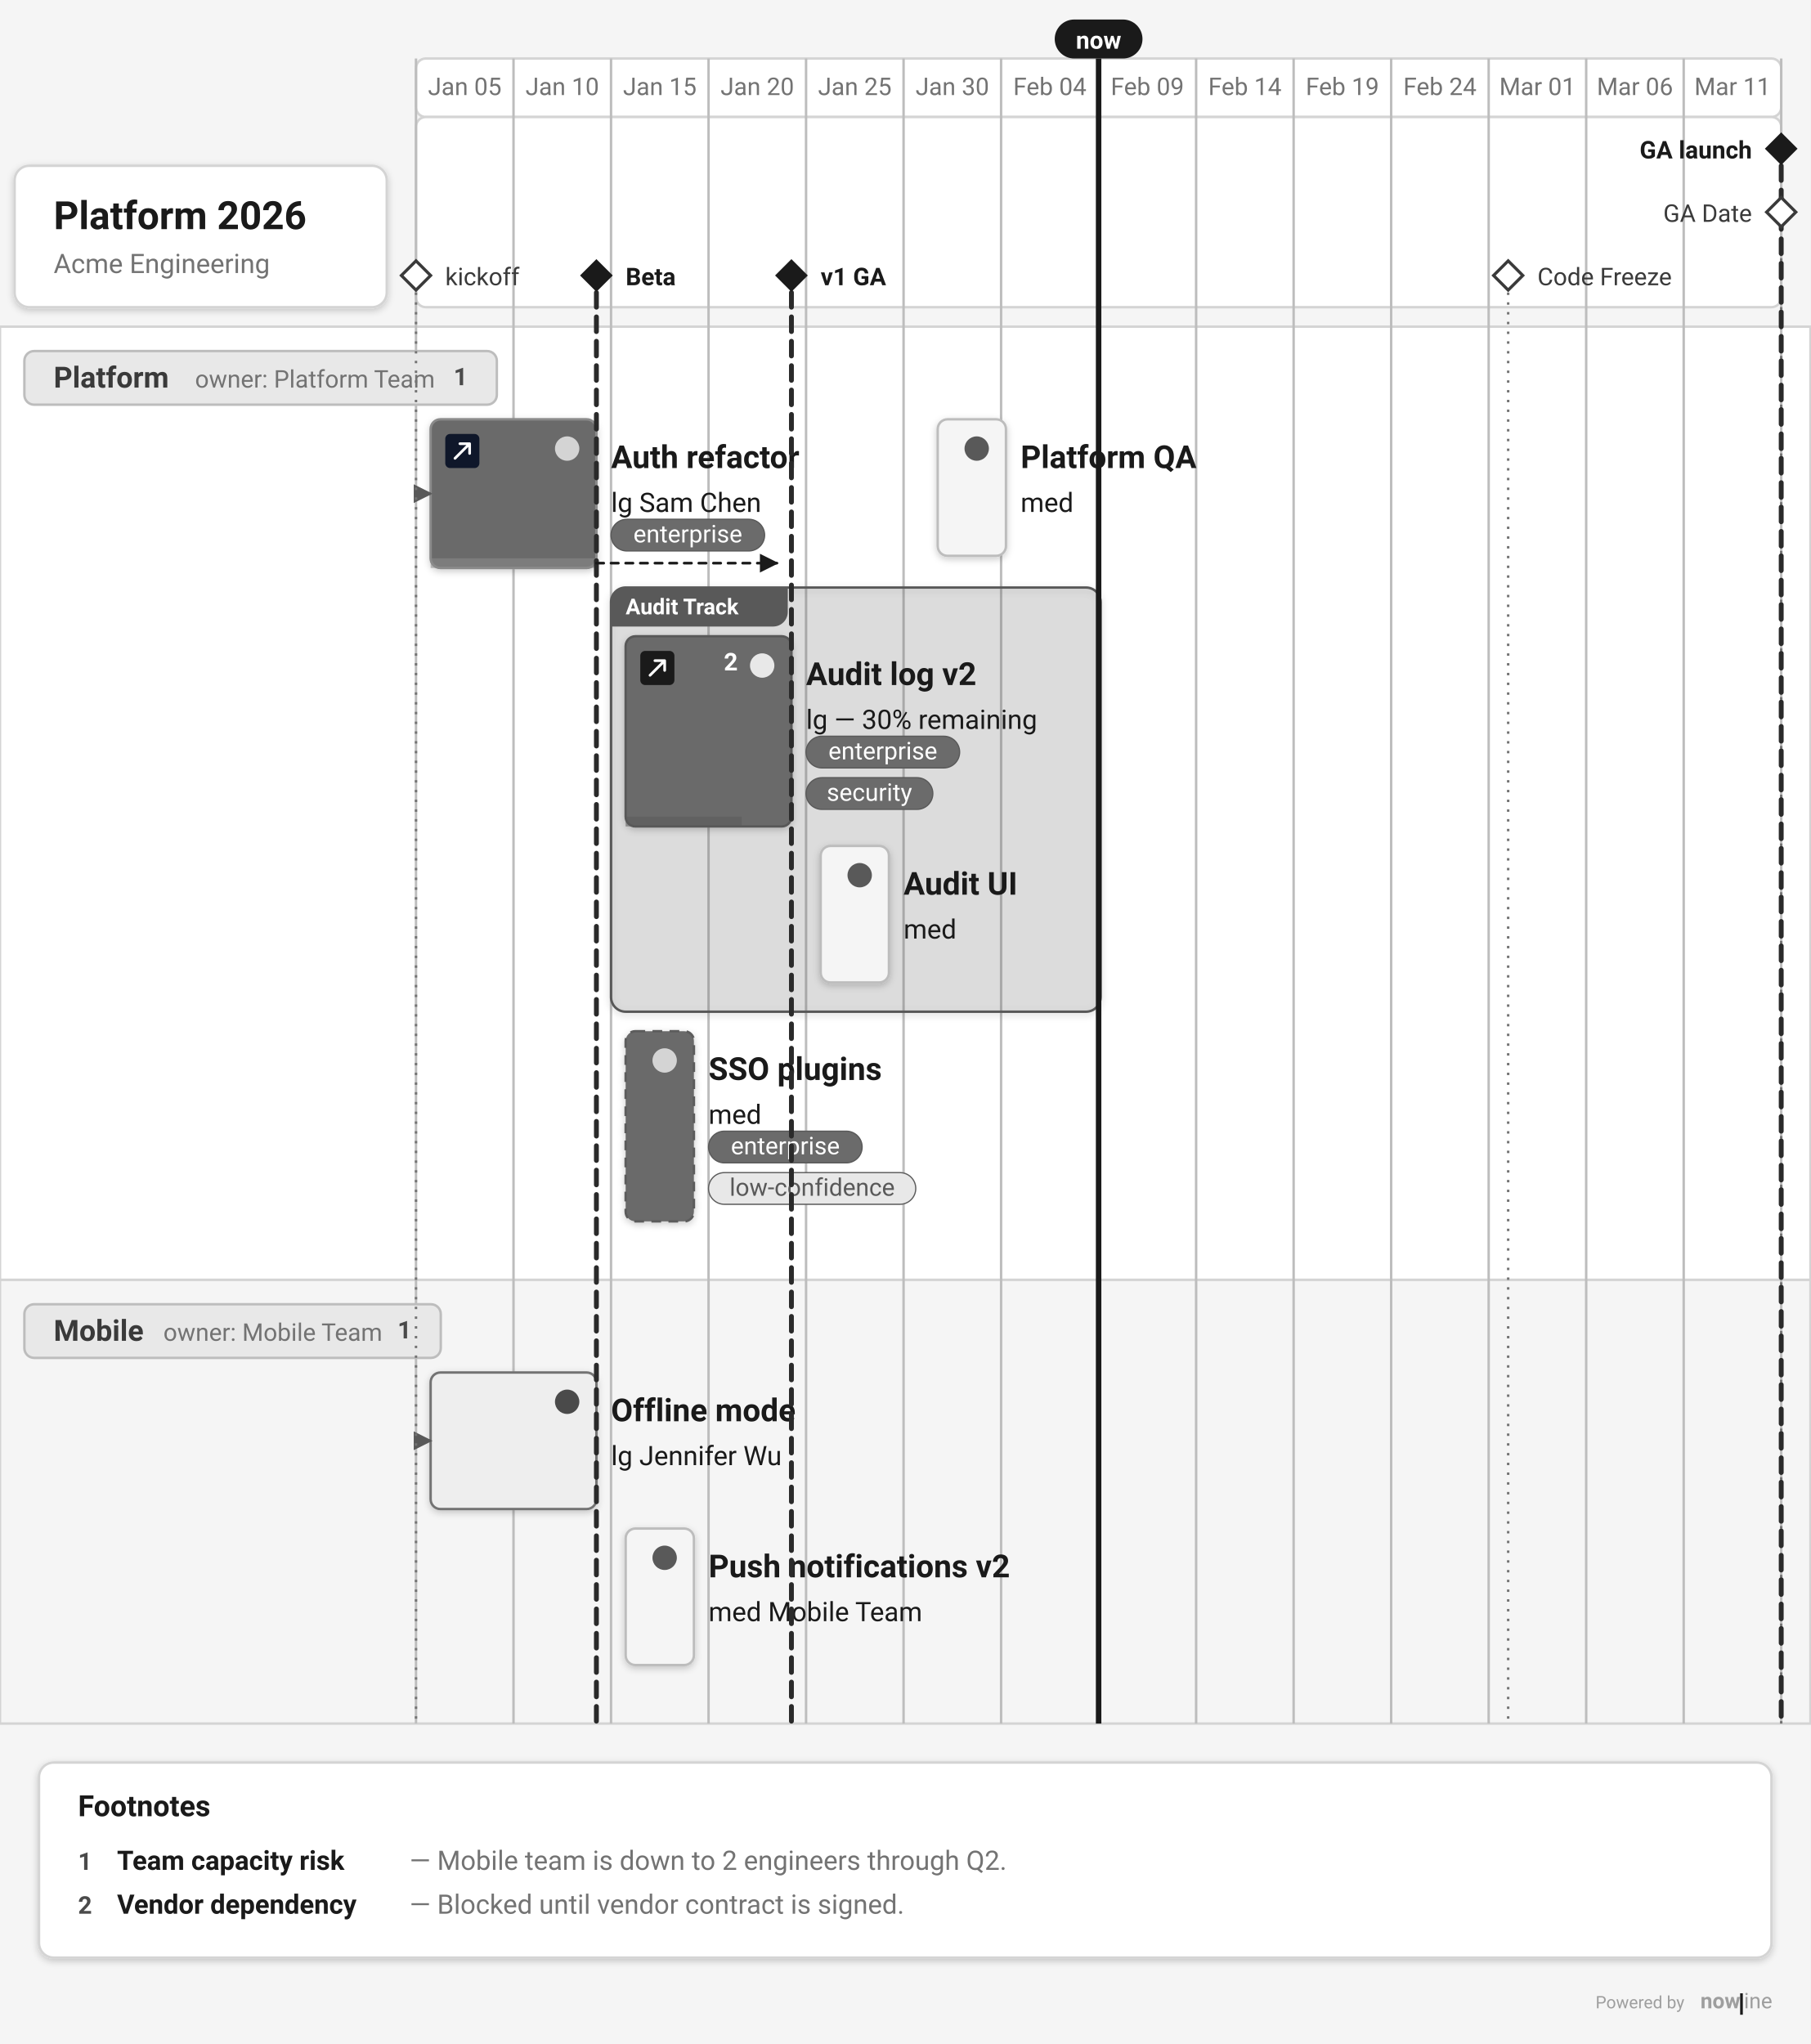
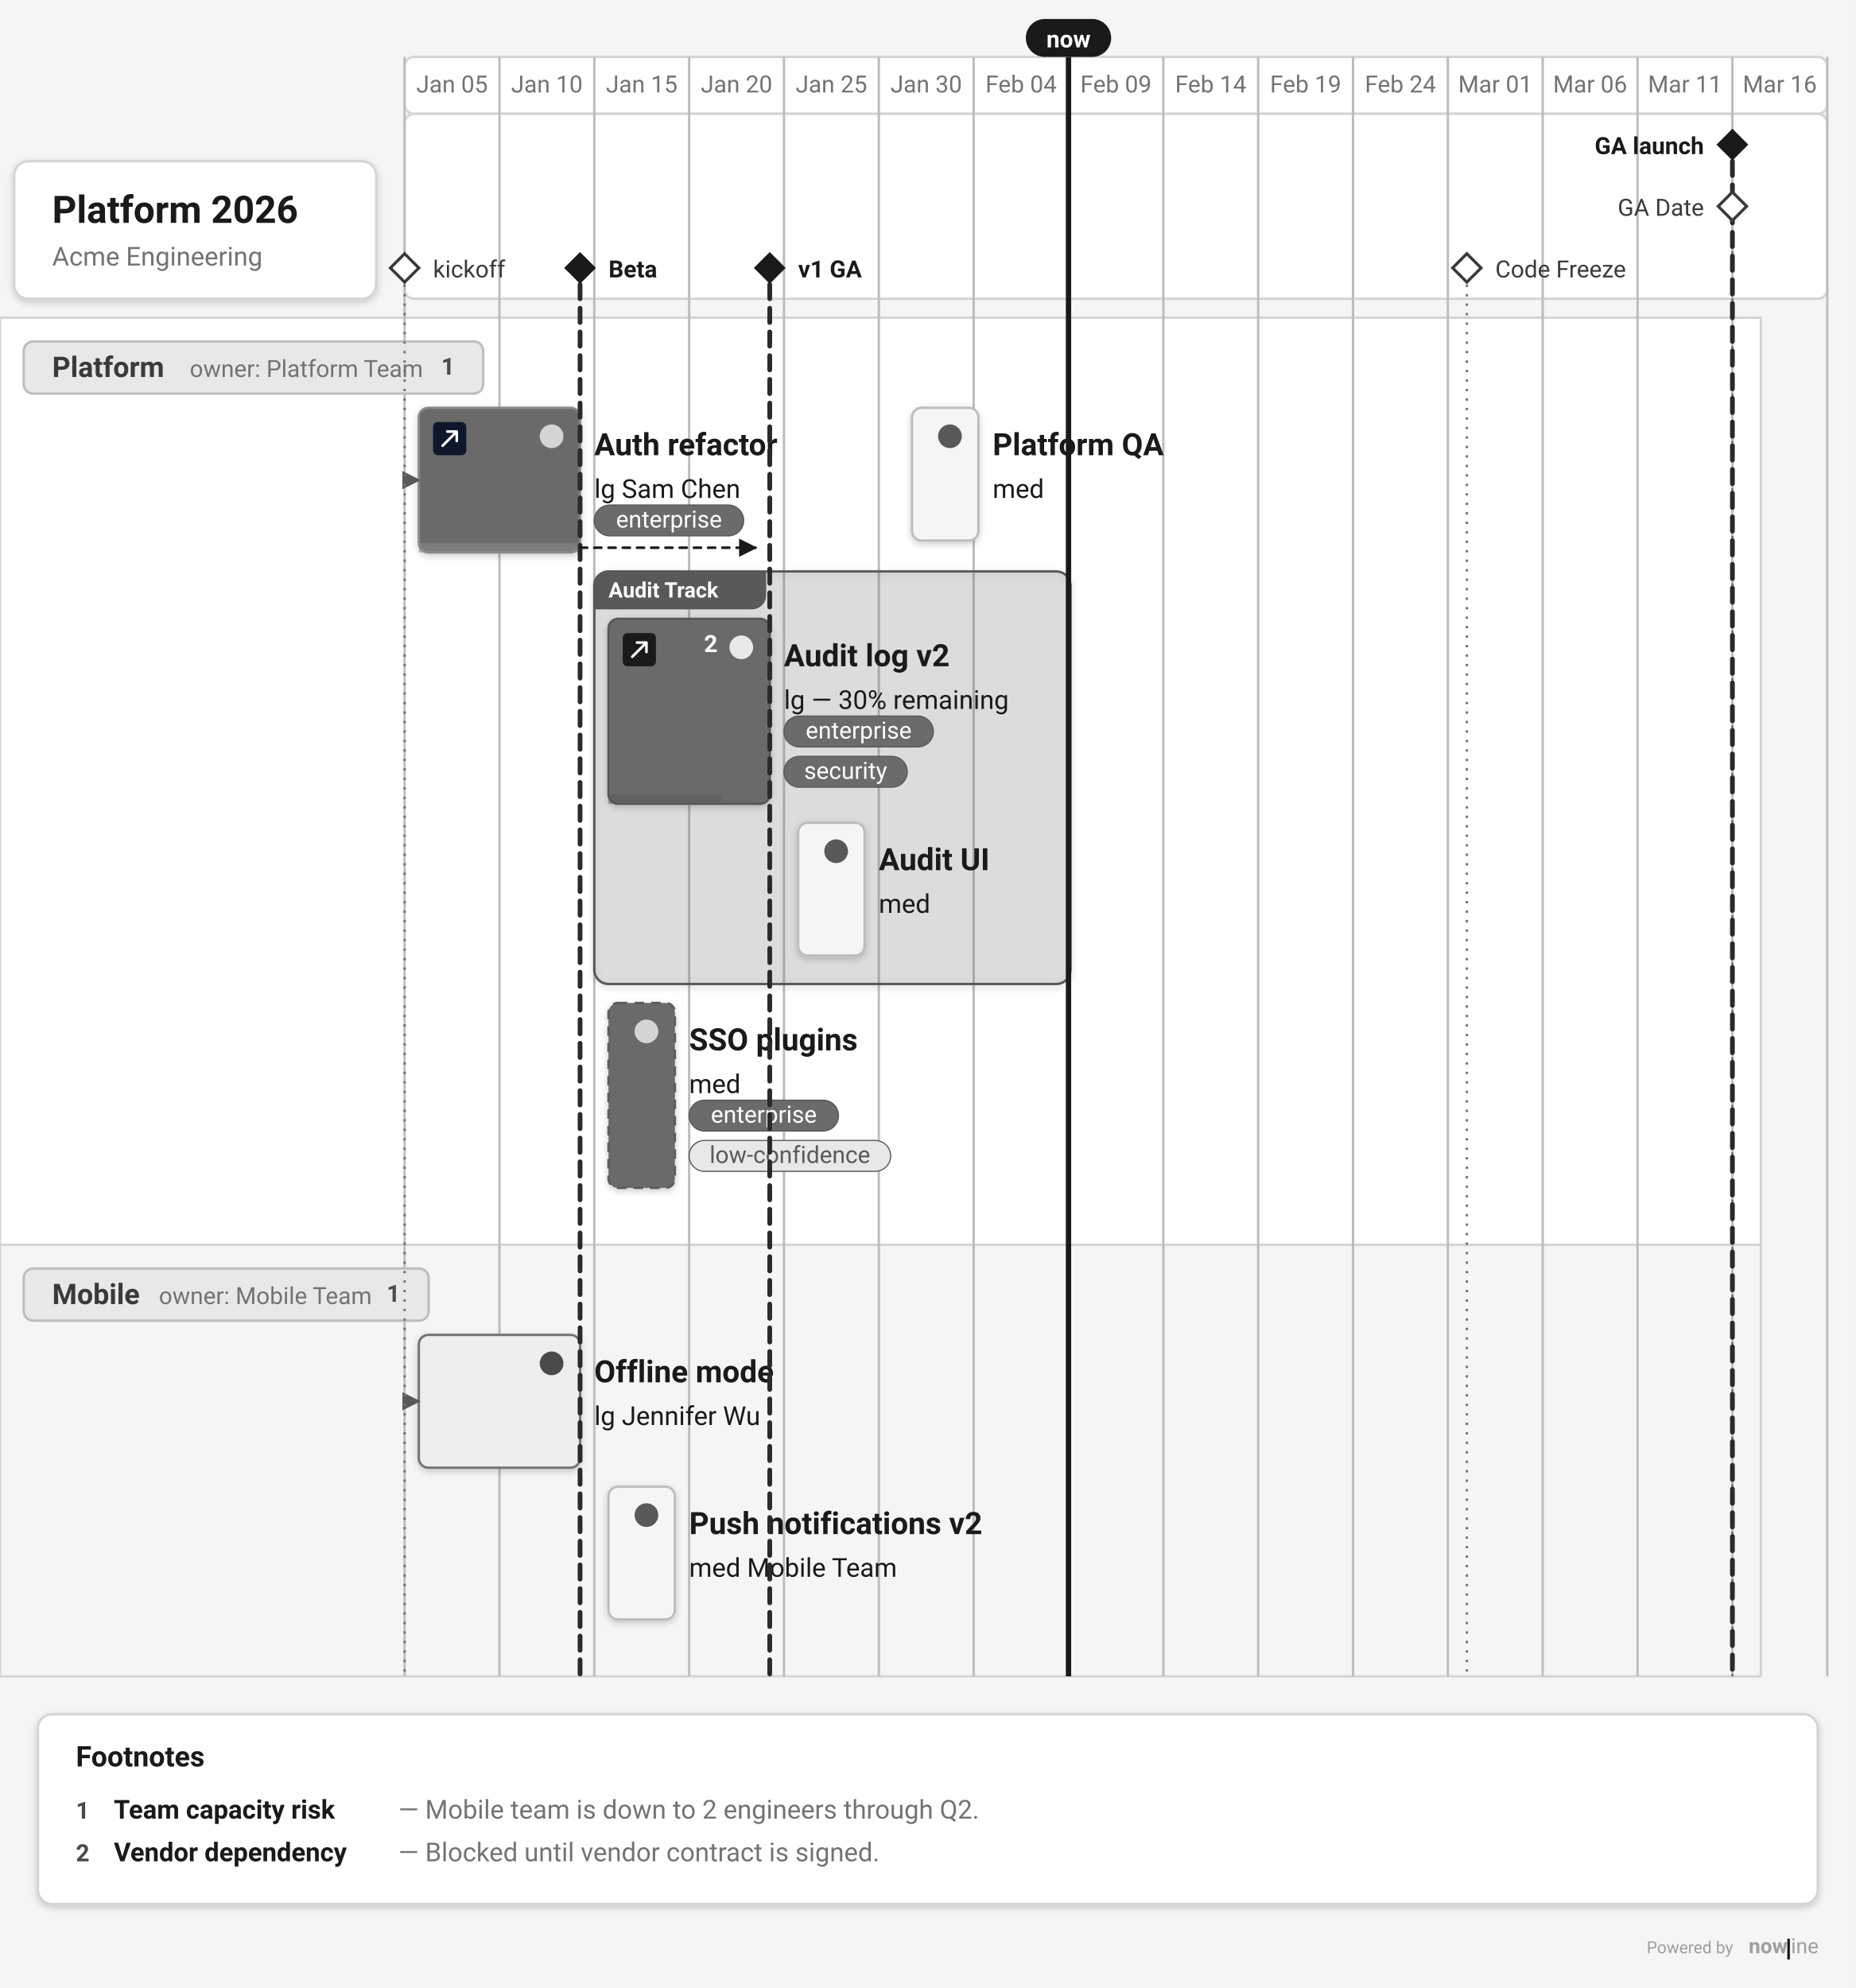
- <svg xmlns="http://www.w3.org/2000/svg" data-generator="nowline" data-theme="grayscale" height="838.44" viewBox="0 0 742.64 838.44" width="742.64">
+ <svg xmlns="http://www.w3.org/2000/svg" data-generator="nowline" data-theme="grayscale" height="838.44" viewBox="0 0 782.64 838.44" width="782.64">
  <defs>
    <filter height="200%" id="nl-0-root-shadow-subtle" width="200%" x="-50%" y="-50%">
      <feGaussianBlur in="SourceAlpha" stdDeviation="1.5" />
      <feOffset dx="0" dy="1" result="offsetblur" />
      <feComponentTransfer>
        <feFuncA type="linear" slope="0.2" />
      </feComponentTransfer>
      <feMerge>
        <feMergeNode />
        <feMergeNode in="SourceGraphic" />
      </feMerge>
    </filter>
    <filter height="200%" id="nl-0-root-shadow-soft" width="200%" x="-50%" y="-50%">
      <feGaussianBlur in="SourceAlpha" stdDeviation="5" />
      <feOffset dx="0" dy="3" result="offsetblur" />
      <feComponentTransfer>
        <feFuncA type="linear" slope="0.3" />
      </feComponentTransfer>
      <feMerge>
        <feMergeNode />
        <feMergeNode in="SourceGraphic" />
      </feMerge>
    </filter>
    <filter height="200%" id="nl-0-root-shadow-hard" width="200%" x="-50%" y="-50%">
      <feGaussianBlur in="SourceAlpha" stdDeviation="0" />
      <feOffset dx="2" dy="2" result="offsetblur" />
      <feComponentTransfer>
        <feFuncA type="linear" slope="0.45" />
      </feComponentTransfer>
      <feMerge>
        <feMergeNode />
        <feMergeNode in="SourceGraphic" />
      </feMerge>
    </filter>
    <marker id="nl-arrow" viewBox="0 0 10 10" refX="9" refY="5" markerWidth="7" markerHeight="7" orient="auto">
      <path d="M 0 0 L 10 5 L 0 10 z" fill="#595959" />
    </marker>
    <marker id="nl-arrow-light" viewBox="0 0 10 10" refX="9" refY="5" markerWidth="7" markerHeight="7" orient="auto">
      <path d="M 0 0 L 10 5 L 0 10 z" fill="#9e9e9e" />
    </marker>
    <marker id="nl-arrow-dark" viewBox="0 0 10 10" refX="9" refY="5" markerWidth="7" markerHeight="7" orient="auto">
      <path d="M 0 0 L 10 5 L 0 10 z" fill="#1a1a1a" />
    </marker>
  </defs>
-   <rect fill="#f5f5f5" height="838.44" width="742.64" x="0" y="0" />
+   <rect fill="#f5f5f5" height="838.44" width="782.64" x="0" y="0" />
  <g data-layer="timeline">
-     <rect fill="#ffffff" height="24" rx="4" ry="4" stroke="#d4d4d4" stroke-width="1" width="560" x="170.64" y="24" />
-     <rect fill="#ffffff" height="78" rx="4" ry="4" stroke="#d4d4d4" stroke-width="1" width="560" x="170.64" y="48" />
+     <rect fill="#ffffff" height="24" rx="4" ry="4" stroke="#d4d4d4" stroke-width="1" width="600" x="170.64" y="24" />
+     <rect fill="#ffffff" height="78" rx="4" ry="4" stroke="#d4d4d4" stroke-width="1" width="600" x="170.64" y="48" />
    <text fill="#737373" font-family="system-ui, -apple-system, &quot;Segoe UI&quot;, Roboto, sans-serif" font-size="10" text-anchor="middle" x="190.64" y="39">Jan 05</text>
    <text fill="#737373" font-family="system-ui, -apple-system, &quot;Segoe UI&quot;, Roboto, sans-serif" font-size="10" text-anchor="middle" x="230.64" y="39">Jan 10</text>
    <text fill="#737373" font-family="system-ui, -apple-system, &quot;Segoe UI&quot;, Roboto, sans-serif" font-size="10" text-anchor="middle" x="270.64" y="39">Jan 15</text>
    <text fill="#737373" font-family="system-ui, -apple-system, &quot;Segoe UI&quot;, Roboto, sans-serif" font-size="10" text-anchor="middle" x="310.64" y="39">Jan 20</text>
    <text fill="#737373" font-family="system-ui, -apple-system, &quot;Segoe UI&quot;, Roboto, sans-serif" font-size="10" text-anchor="middle" x="350.64" y="39">Jan 25</text>
    <text fill="#737373" font-family="system-ui, -apple-system, &quot;Segoe UI&quot;, Roboto, sans-serif" font-size="10" text-anchor="middle" x="390.64" y="39">Jan 30</text>
    <text fill="#737373" font-family="system-ui, -apple-system, &quot;Segoe UI&quot;, Roboto, sans-serif" font-size="10" text-anchor="middle" x="430.64" y="39">Feb 04</text>
    <text fill="#737373" font-family="system-ui, -apple-system, &quot;Segoe UI&quot;, Roboto, sans-serif" font-size="10" text-anchor="middle" x="470.64" y="39">Feb 09</text>
    <text fill="#737373" font-family="system-ui, -apple-system, &quot;Segoe UI&quot;, Roboto, sans-serif" font-size="10" text-anchor="middle" x="510.64" y="39">Feb 14</text>
    <text fill="#737373" font-family="system-ui, -apple-system, &quot;Segoe UI&quot;, Roboto, sans-serif" font-size="10" text-anchor="middle" x="550.64" y="39">Feb 19</text>
    <text fill="#737373" font-family="system-ui, -apple-system, &quot;Segoe UI&quot;, Roboto, sans-serif" font-size="10" text-anchor="middle" x="590.64" y="39">Feb 24</text>
    <text fill="#737373" font-family="system-ui, -apple-system, &quot;Segoe UI&quot;, Roboto, sans-serif" font-size="10" text-anchor="middle" x="630.64" y="39">Mar 01</text>
    <text fill="#737373" font-family="system-ui, -apple-system, &quot;Segoe UI&quot;, Roboto, sans-serif" font-size="10" text-anchor="middle" x="670.64" y="39">Mar 06</text>
    <text fill="#737373" font-family="system-ui, -apple-system, &quot;Segoe UI&quot;, Roboto, sans-serif" font-size="10" text-anchor="middle" x="710.64" y="39">Mar 11</text>
+     <text fill="#737373" font-family="system-ui, -apple-system, &quot;Segoe UI&quot;, Roboto, sans-serif" font-size="10" text-anchor="middle" x="750.64" y="39">Mar 16</text>
  </g>
  <g data-id="platform" data-layer="swimlane-bg">
    <rect fill="#ffffff" height="391" stroke="#d4d4d4" stroke-width="1" width="742.64" x="0" y="134" />
  </g>
  <g data-id="mobile" data-layer="swimlane-bg">
    <rect fill="#f5f5f5" height="182" stroke="#d4d4d4" stroke-width="1" width="742.64" x="0" y="525" />
  </g>
  <g data-layer="grid">
    <line stroke="#bdbdbd" stroke-width="1" x1="170.64" x2="170.64" y1="24" y2="707" />
    <line stroke="#bdbdbd" stroke-width="1" x1="210.64" x2="210.64" y1="24" y2="707" />
    <line stroke="#bdbdbd" stroke-width="1" x1="250.64" x2="250.64" y1="24" y2="707" />
    <line stroke="#bdbdbd" stroke-width="1" x1="290.64" x2="290.64" y1="24" y2="707" />
    <line stroke="#bdbdbd" stroke-width="1" x1="330.64" x2="330.64" y1="24" y2="707" />
    <line stroke="#bdbdbd" stroke-width="1" x1="370.64" x2="370.64" y1="24" y2="707" />
    <line stroke="#bdbdbd" stroke-width="1" x1="410.64" x2="410.64" y1="24" y2="707" />
    <line stroke="#bdbdbd" stroke-width="1" x1="450.64" x2="450.64" y1="24" y2="707" />
    <line stroke="#bdbdbd" stroke-width="1" x1="490.64" x2="490.64" y1="24" y2="707" />
    <line stroke="#bdbdbd" stroke-width="1" x1="530.64" x2="530.64" y1="24" y2="707" />
    <line stroke="#bdbdbd" stroke-width="1" x1="570.64" x2="570.64" y1="24" y2="707" />
    <line stroke="#bdbdbd" stroke-width="1" x1="610.64" x2="610.64" y1="24" y2="707" />
    <line stroke="#bdbdbd" stroke-width="1" x1="650.64" x2="650.64" y1="24" y2="707" />
    <line stroke="#bdbdbd" stroke-width="1" x1="690.64" x2="690.64" y1="24" y2="707" />
    <line stroke="#bdbdbd" stroke-width="1" x1="730.64" x2="730.64" y1="24" y2="707" />
+     <line stroke="#bdbdbd" stroke-width="1" x1="770.64" x2="770.64" y1="24" y2="707" />
  </g>
  <g data-id="platform" data-layer="swimlane">
    <rect fill="#e8e8e8" height="22" rx="4" ry="4" stroke="#bdbdbd" stroke-width="1" width="193.8" x="10" y="144" />
    <text fill="#3a3a3a" font-family="system-ui, -apple-system, &quot;Segoe UI&quot;, Roboto, sans-serif" font-size="12" font-weight="600" x="22" y="159">Platform</text>
    <text fill="#737373" font-family="system-ui, -apple-system, &quot;Segoe UI&quot;, Roboto, sans-serif" font-size="10" x="80" y="159">owner: Platform Team</text>
    <text fill="#4a4a4a" font-family="system-ui, -apple-system, &quot;Segoe UI&quot;, Roboto, sans-serif" font-size="10" font-weight="700" text-anchor="end" x="191.8" y="158">1</text>
    <g data-id="auth-refactor" data-layer="item">
      <rect fill="#6b6b6b" filter="url(#nl-0-root-shadow-subtle)" height="61" rx="4" ry="4" stroke="#8a8a8a" stroke-width="1" width="68" x="176.64" y="172" />
      <rect fill="#8a8a8a" height="4" opacity="0.55" width="68" x="176.64" y="229" />
      <circle cx="232.64" cy="184" fill="#d4d4d4" r="5" />
      <text fill="#1a1a1a" font-family="system-ui, -apple-system, &quot;Segoe UI&quot;, Roboto, sans-serif" font-size="13" font-weight="600" x="250.64" y="192">Auth refactor</text>
      <text fill="#1a1a1a" font-family="system-ui, -apple-system, &quot;Segoe UI&quot;, Roboto, sans-serif" font-size="11" x="250.64" y="210">lg Sam Chen</text>
      <a href="https://github.com/acme/auth/issues/123" rel="noopener" target="_blank">
        <rect fill="#0f172a" height="14" rx="2" ry="2" width="14" x="182.64" y="178" />
        <path d="M186.64 188 L192.64 182 M188.64 182 H192.64 V186" fill="none" stroke="#ffffff" stroke-linecap="round" stroke-linejoin="round" stroke-width="1.1" />
      </a>
      <rect fill="#6b6b6b" height="13" rx="6.5" ry="6.5" stroke="#595959" stroke-width="0.5" width="63" x="250.64" y="213" />
      <text fill="#ffffff" font-family="system-ui, -apple-system, &quot;Segoe UI&quot;, Roboto, sans-serif" font-size="10" font-style="normal" font-weight="400" text-anchor="middle" x="282.14" y="222.5">enterprise</text>
    </g>
    <g data-layer="parallel">
      <g data-id="audit-track" data-layer="group">
        <rect fill="#5c5c5c" fill-opacity="0.18" filter="url(#nl-0-root-shadow-subtle)" height="174" rx="6" ry="6" stroke="#595959" stroke-width="1" width="200.84" x="250.64" y="241" />
        <path d="M256.64 241H323.14V251A6 6 0 0 1 317.14 257H250.64V247A6 6 0 0 1 256.64 241Z" fill="#595959" />
        <text fill="#ffffff" font-family="system-ui, -apple-system, &quot;Segoe UI&quot;, Roboto, sans-serif" font-size="9" font-weight="600" x="256.64" y="252">Audit Track</text>
        <g data-id="audit-log" data-layer="item">
          <rect fill="#6b6b6b" filter="url(#nl-0-root-shadow-subtle)" height="78" rx="4" ry="4" stroke="#595959" stroke-width="1" width="68" x="256.64" y="261" />
          <rect fill="#595959" height="4" opacity="0.55" width="47.6" x="256.64" y="335" />
          <circle cx="312.64" cy="273" fill="#e8e8e8" r="5" />
          <text fill="#1a1a1a" font-family="system-ui, -apple-system, &quot;Segoe UI&quot;, Roboto, sans-serif" font-size="13" font-weight="600" x="330.64" y="281">Audit log v2</text>
          <text fill="#1a1a1a" font-family="system-ui, -apple-system, &quot;Segoe UI&quot;, Roboto, sans-serif" font-size="11" x="330.64" y="299">lg — 30% remaining</text>
          <text fill="#ffffff" font-family="system-ui, -apple-system, &quot;Segoe UI&quot;, Roboto, sans-serif" font-size="10" font-weight="700" text-anchor="end" x="302.64" y="275">2</text>
          <a href="https://wiki.acme.com/audit" rel="noopener" target="_blank">
            <rect fill="#1a1a1a" height="14" rx="2" ry="2" width="14" x="262.64" y="267" />
            <path d="M266.64 277 L272.64 271 M268.64 271 H272.64 V275" fill="none" stroke="#ffffff" stroke-linecap="round" stroke-linejoin="round" stroke-width="1.1" />
          </a>
          <rect fill="#6b6b6b" height="13" rx="6.5" ry="6.5" stroke="#595959" stroke-width="0.5" width="63" x="330.64" y="302" />
          <text fill="#ffffff" font-family="system-ui, -apple-system, &quot;Segoe UI&quot;, Roboto, sans-serif" font-size="10" font-style="normal" font-weight="400" text-anchor="middle" x="362.14" y="311.5">enterprise</text>
          <rect fill="#6b6b6b" height="13" rx="6.5" ry="6.5" stroke="#595959" stroke-width="0.5" width="52" x="330.64" y="319" />
          <text fill="#ffffff" font-family="system-ui, -apple-system, &quot;Segoe UI&quot;, Roboto, sans-serif" font-size="10" font-style="normal" font-weight="400" text-anchor="middle" x="356.64" y="328.5">security</text>
        </g>
        <g data-id="audit-ui" data-layer="item">
          <rect fill="#f5f5f5" filter="url(#nl-0-root-shadow-subtle)" height="56" rx="4" ry="4" stroke="#bdbdbd" stroke-width="1" width="28" x="336.64" y="347" />
          <circle cx="352.64" cy="359" fill="#595959" r="5" />
          <text fill="#1a1a1a" font-family="system-ui, -apple-system, &quot;Segoe UI&quot;, Roboto, sans-serif" font-size="13" font-weight="600" x="370.64" y="367">Audit UI</text>
          <text fill="#1a1a1a" font-family="system-ui, -apple-system, &quot;Segoe UI&quot;, Roboto, sans-serif" font-size="11" x="370.64" y="385">med</text>
        </g>
      </g>
      <g data-id="sso" data-layer="item">
        <rect fill="#6b6b6b" filter="url(#nl-0-root-shadow-subtle)" height="78" rx="4" ry="4" stroke="#5c5c5c" stroke-dasharray="4 3" stroke-width="1" width="28" x="256.64" y="423" />
        <circle cx="272.64" cy="435" fill="#d4d4d4" r="5" />
        <text fill="#1a1a1a" font-family="system-ui, -apple-system, &quot;Segoe UI&quot;, Roboto, sans-serif" font-size="13" font-weight="600" x="290.64" y="443">SSO plugins</text>
        <text fill="#1a1a1a" font-family="system-ui, -apple-system, &quot;Segoe UI&quot;, Roboto, sans-serif" font-size="11" x="290.64" y="461">med</text>
        <rect fill="#6b6b6b" height="13" rx="6.5" ry="6.5" stroke="#595959" stroke-width="0.5" width="63" x="290.64" y="464" />
        <text fill="#ffffff" font-family="system-ui, -apple-system, &quot;Segoe UI&quot;, Roboto, sans-serif" font-size="10" font-style="normal" font-weight="400" text-anchor="middle" x="322.14" y="473.5">enterprise</text>
        <rect fill="#e8e8e8" height="13" rx="6.5" ry="6.5" stroke="#5c5c5c" stroke-width="0.5" width="85" x="290.64" y="481" />
        <text fill="#595959" font-family="system-ui, -apple-system, &quot;Segoe UI&quot;, Roboto, sans-serif" font-size="10" font-style="normal" font-weight="400" text-anchor="middle" x="333.14" y="490.5">low-confidence</text>
      </g>
    </g>
    <g data-id="platform-qa" data-layer="item">
      <rect fill="#f5f5f5" filter="url(#nl-0-root-shadow-subtle)" height="56" rx="4" ry="4" stroke="#bdbdbd" stroke-width="1" width="28" x="384.64" y="172" />
      <circle cx="400.64" cy="184" fill="#595959" r="5" />
      <text fill="#1a1a1a" font-family="system-ui, -apple-system, &quot;Segoe UI&quot;, Roboto, sans-serif" font-size="13" font-weight="600" x="418.64" y="192">Platform QA</text>
      <text fill="#1a1a1a" font-family="system-ui, -apple-system, &quot;Segoe UI&quot;, Roboto, sans-serif" font-size="11" x="418.64" y="210">med</text>
    </g>
  </g>
  <g data-id="mobile" data-layer="swimlane">
    <rect fill="#e8e8e8" height="22" rx="4" ry="4" stroke="#bdbdbd" stroke-width="1" width="170.8" x="10" y="535" />
    <text fill="#3a3a3a" font-family="system-ui, -apple-system, &quot;Segoe UI&quot;, Roboto, sans-serif" font-size="12" font-weight="600" x="22" y="550">Mobile</text>
    <text fill="#737373" font-family="system-ui, -apple-system, &quot;Segoe UI&quot;, Roboto, sans-serif" font-size="10" x="67" y="550">owner: Mobile Team</text>
    <text fill="#4a4a4a" font-family="system-ui, -apple-system, &quot;Segoe UI&quot;, Roboto, sans-serif" font-size="10" font-weight="700" text-anchor="end" x="168.8" y="549">1</text>
    <g data-id="offline" data-layer="item">
      <rect fill="#eeeeee" filter="url(#nl-0-root-shadow-subtle)" height="56" rx="4" ry="4" stroke="#737373" stroke-width="1" width="68" x="176.64" y="563" />
      <circle cx="232.64" cy="575" fill="#4a4a4a" r="5" />
      <text fill="#1a1a1a" font-family="system-ui, -apple-system, &quot;Segoe UI&quot;, Roboto, sans-serif" font-size="13" font-weight="600" x="250.64" y="583">Offline mode</text>
      <text fill="#1a1a1a" font-family="system-ui, -apple-system, &quot;Segoe UI&quot;, Roboto, sans-serif" font-size="11" x="250.64" y="601">lg Jennifer Wu</text>
    </g>
    <g data-id="push-v2" data-layer="item">
      <rect fill="#f5f5f5" filter="url(#nl-0-root-shadow-subtle)" height="56" rx="4" ry="4" stroke="#bdbdbd" stroke-width="1" width="28" x="256.64" y="627" />
      <circle cx="272.64" cy="639" fill="#595959" r="5" />
      <text fill="#1a1a1a" font-family="system-ui, -apple-system, &quot;Segoe UI&quot;, Roboto, sans-serif" font-size="13" font-weight="600" x="290.64" y="647">Push notifications v2</text>
      <text fill="#1a1a1a" font-family="system-ui, -apple-system, &quot;Segoe UI&quot;, Roboto, sans-serif" font-size="11" x="290.64" y="665">med Mobile Team</text>
    </g>
  </g>
  <path d="M170.64 202.5 L176.64 202.5" fill="none" marker-end="url(#nl-arrow)" stroke="#595959" stroke-linejoin="round" stroke-width="1.1" />
  <path d="M170.64 591 L176.64 591" fill="none" marker-end="url(#nl-arrow)" stroke="#595959" stroke-linejoin="round" stroke-width="1.1" />
  <line stroke="#737373" stroke-dasharray="1 3" stroke-width="1" x1="170.64" x2="170.64" y1="120" y2="707" />
  <line stroke="#737373" stroke-dasharray="1 3" stroke-width="1" x1="618.64" x2="618.64" y1="120" y2="707" />
  <line stroke="#737373" stroke-dasharray="1 3" stroke-width="1" x1="730.64" x2="730.64" y1="94" y2="707" />
  <line stroke="#2a2a2a" stroke-dasharray="6 4" stroke-linecap="round" stroke-width="2" x1="244.64" x2="244.64" y1="120" y2="707" />
  <line stroke="#2a2a2a" stroke-dasharray="6 4" stroke-linecap="round" stroke-width="2" x1="324.64" x2="324.64" y1="120" y2="707" />
  <path d="M244.64 231 H318.64" fill="none" marker-end="url(#nl-arrow-dark)" stroke="#1a1a1a" stroke-dasharray="3 3" stroke-linecap="round" stroke-width="1.1" />
  <line stroke="#2a2a2a" stroke-dasharray="6 4" stroke-linecap="round" stroke-width="2" x1="730.64" x2="730.64" y1="68" y2="707" />
  <g data-id="kickoff" data-layer="anchor">
    <path d="M170.64 107 L176.64 113 L170.64 119 L164.64 113 Z" fill="#ffffff" stroke="#3a3a3a" stroke-width="1.25" />
    <text fill="#3a3a3a" font-family="system-ui, -apple-system, &quot;Segoe UI&quot;, Roboto, sans-serif" font-size="10" x="182.64" y="117">kickoff</text>
  </g>
  <g data-id="code-freeze" data-layer="anchor">
    <path d="M618.64 107 L624.64 113 L618.64 119 L612.64 113 Z" fill="#ffffff" stroke="#3a3a3a" stroke-width="1.25" />
    <text fill="#3a3a3a" font-family="system-ui, -apple-system, &quot;Segoe UI&quot;, Roboto, sans-serif" font-size="10" x="630.64" y="117">Code Freeze</text>
  </g>
  <g data-id="ga-date" data-layer="anchor">
    <path d="M730.64 81 L736.64 87 L730.64 93 L724.64 87 Z" fill="#ffffff" stroke="#3a3a3a" stroke-width="1.25" />
    <text fill="#3a3a3a" font-family="system-ui, -apple-system, &quot;Segoe UI&quot;, Roboto, sans-serif" font-size="10" text-anchor="end" x="718.64" y="91">GA Date</text>
  </g>
  <g data-id="beta" data-layer="milestone">
    <path d="M244.64 107 L250.64 113 L244.64 119 L238.64 113 Z" fill="#1a1a1a" stroke="#1a1a1a" stroke-width="1" />
    <text fill="#1a1a1a" font-family="system-ui, -apple-system, &quot;Segoe UI&quot;, Roboto, sans-serif" font-size="10" font-weight="600" x="256.64" y="117">Beta</text>
  </g>
  <g data-id="v1-ga" data-layer="milestone">
    <path d="M324.64 107 L330.64 113 L324.64 119 L318.64 113 Z" fill="#1a1a1a" stroke="#1a1a1a" stroke-width="1" />
    <text fill="#1a1a1a" font-family="system-ui, -apple-system, &quot;Segoe UI&quot;, Roboto, sans-serif" font-size="10" font-weight="600" x="336.64" y="117">v1 GA</text>
  </g>
  <g data-id="ga-launch" data-layer="milestone">
    <path d="M730.64 55 L736.64 61 L730.64 67 L724.64 61 Z" fill="#1a1a1a" stroke="#1a1a1a" stroke-width="1" />
    <text fill="#1a1a1a" font-family="system-ui, -apple-system, &quot;Segoe UI&quot;, Roboto, sans-serif" font-size="10" font-weight="600" text-anchor="end" x="718.64" y="65">GA launch</text>
  </g>
  <g data-layer="nowline">
    <line stroke="#1a1a1a" stroke-width="2.25" x1="450.64" x2="450.64" y1="24" y2="707" />
    <rect fill="#1a1a1a" height="16" rx="8" ry="8" width="36" x="432.64" y="8" />
    <text fill="#ffffff" font-family="system-ui, -apple-system, &quot;Segoe UI&quot;, Roboto, sans-serif" font-size="10" font-weight="700" text-anchor="middle" x="450.64" y="20">now</text>
  </g>
  <g data-layer="footnotes">
-     <rect fill="#ffffff" filter="url(#nl-0-root-shadow-subtle)" height="80" rx="6" ry="6" stroke="#d4d4d4" stroke-width="1" width="710.64" x="16" y="723" />
+     <rect fill="#ffffff" filter="url(#nl-0-root-shadow-subtle)" height="80" rx="6" ry="6" stroke="#d4d4d4" stroke-width="1" width="750.64" x="16" y="723" />
    <text fill="#1a1a1a" font-family="system-ui, -apple-system, &quot;Segoe UI&quot;, Roboto, sans-serif" font-size="12" font-weight="700" x="32" y="745">Footnotes</text>
    <text fill="#4a4a4a" font-family="system-ui, -apple-system, &quot;Segoe UI&quot;, Roboto, sans-serif" font-size="10" font-weight="700" x="32" y="767">1</text>
    <text fill="#1a1a1a" font-family="system-ui, -apple-system, &quot;Segoe UI&quot;, Roboto, sans-serif" font-size="11" font-weight="600" x="48" y="767">Team capacity risk</text>
    <text fill="#737373" font-family="system-ui, -apple-system, &quot;Segoe UI&quot;, Roboto, sans-serif" font-size="11" x="168" y="767">— Mobile team is down to 2 engineers through Q2.</text>
    <text fill="#4a4a4a" font-family="system-ui, -apple-system, &quot;Segoe UI&quot;, Roboto, sans-serif" font-size="10" font-weight="700" x="32" y="785">2</text>
    <text fill="#1a1a1a" font-family="system-ui, -apple-system, &quot;Segoe UI&quot;, Roboto, sans-serif" font-size="11" font-weight="600" x="48" y="785">Vendor dependency</text>
    <text fill="#737373" font-family="system-ui, -apple-system, &quot;Segoe UI&quot;, Roboto, sans-serif" font-size="11" x="168" y="785">— Blocked until vendor contract is signed.</text>
  </g>
  <g data-id="nl-0-root-header" data-layer="header">
    <rect fill="#ffffff" filter="url(#nl-0-root-shadow-subtle)" height="58" rx="6" ry="6" stroke="#d4d4d4" stroke-width="1" width="152.64" x="6" y="68" />
    <text fill="#1a1a1a" font-family="system-ui, -apple-system, &quot;Segoe UI&quot;, Roboto, sans-serif" font-size="16" font-weight="600" x="22" y="94">Platform 2026</text>
    <text fill="#737373" font-family="system-ui, -apple-system, &quot;Segoe UI&quot;, Roboto, sans-serif" font-size="11" x="22" y="112">Acme Engineering</text>
  </g>
  <a aria-label="Powered by nowline" href="https://nowline.io" rel="noopener" target="_blank">
    <g data-layer="attribution">
-       <g transform="translate(654.48 815) scale(0.22)">
+       <g transform="translate(694.48 815) scale(0.22)">
        <text fill="#9e9e9e" font-family="system-ui, -apple-system, &quot;Segoe UI&quot;, Roboto, sans-serif" font-size="32" font-weight="400" x="0" y="40">Powered by</text>
        <text fill="#9e9e9e" font-family="system-ui, -apple-system, &quot;Segoe UI&quot;, Roboto, sans-serif" font-size="40" font-weight="700" x="195.6" y="40">now</text>
        <rect fill="#1a1a1a" height="40" width="5" x="269.6" y="12" />
        <text fill="#9e9e9e" font-family="system-ui, -apple-system, &quot;Segoe UI&quot;, Roboto, sans-serif" font-size="40" font-weight="400" x="276.6" y="40">ine</text>
      </g>
    </g>
  </a>
</svg>
